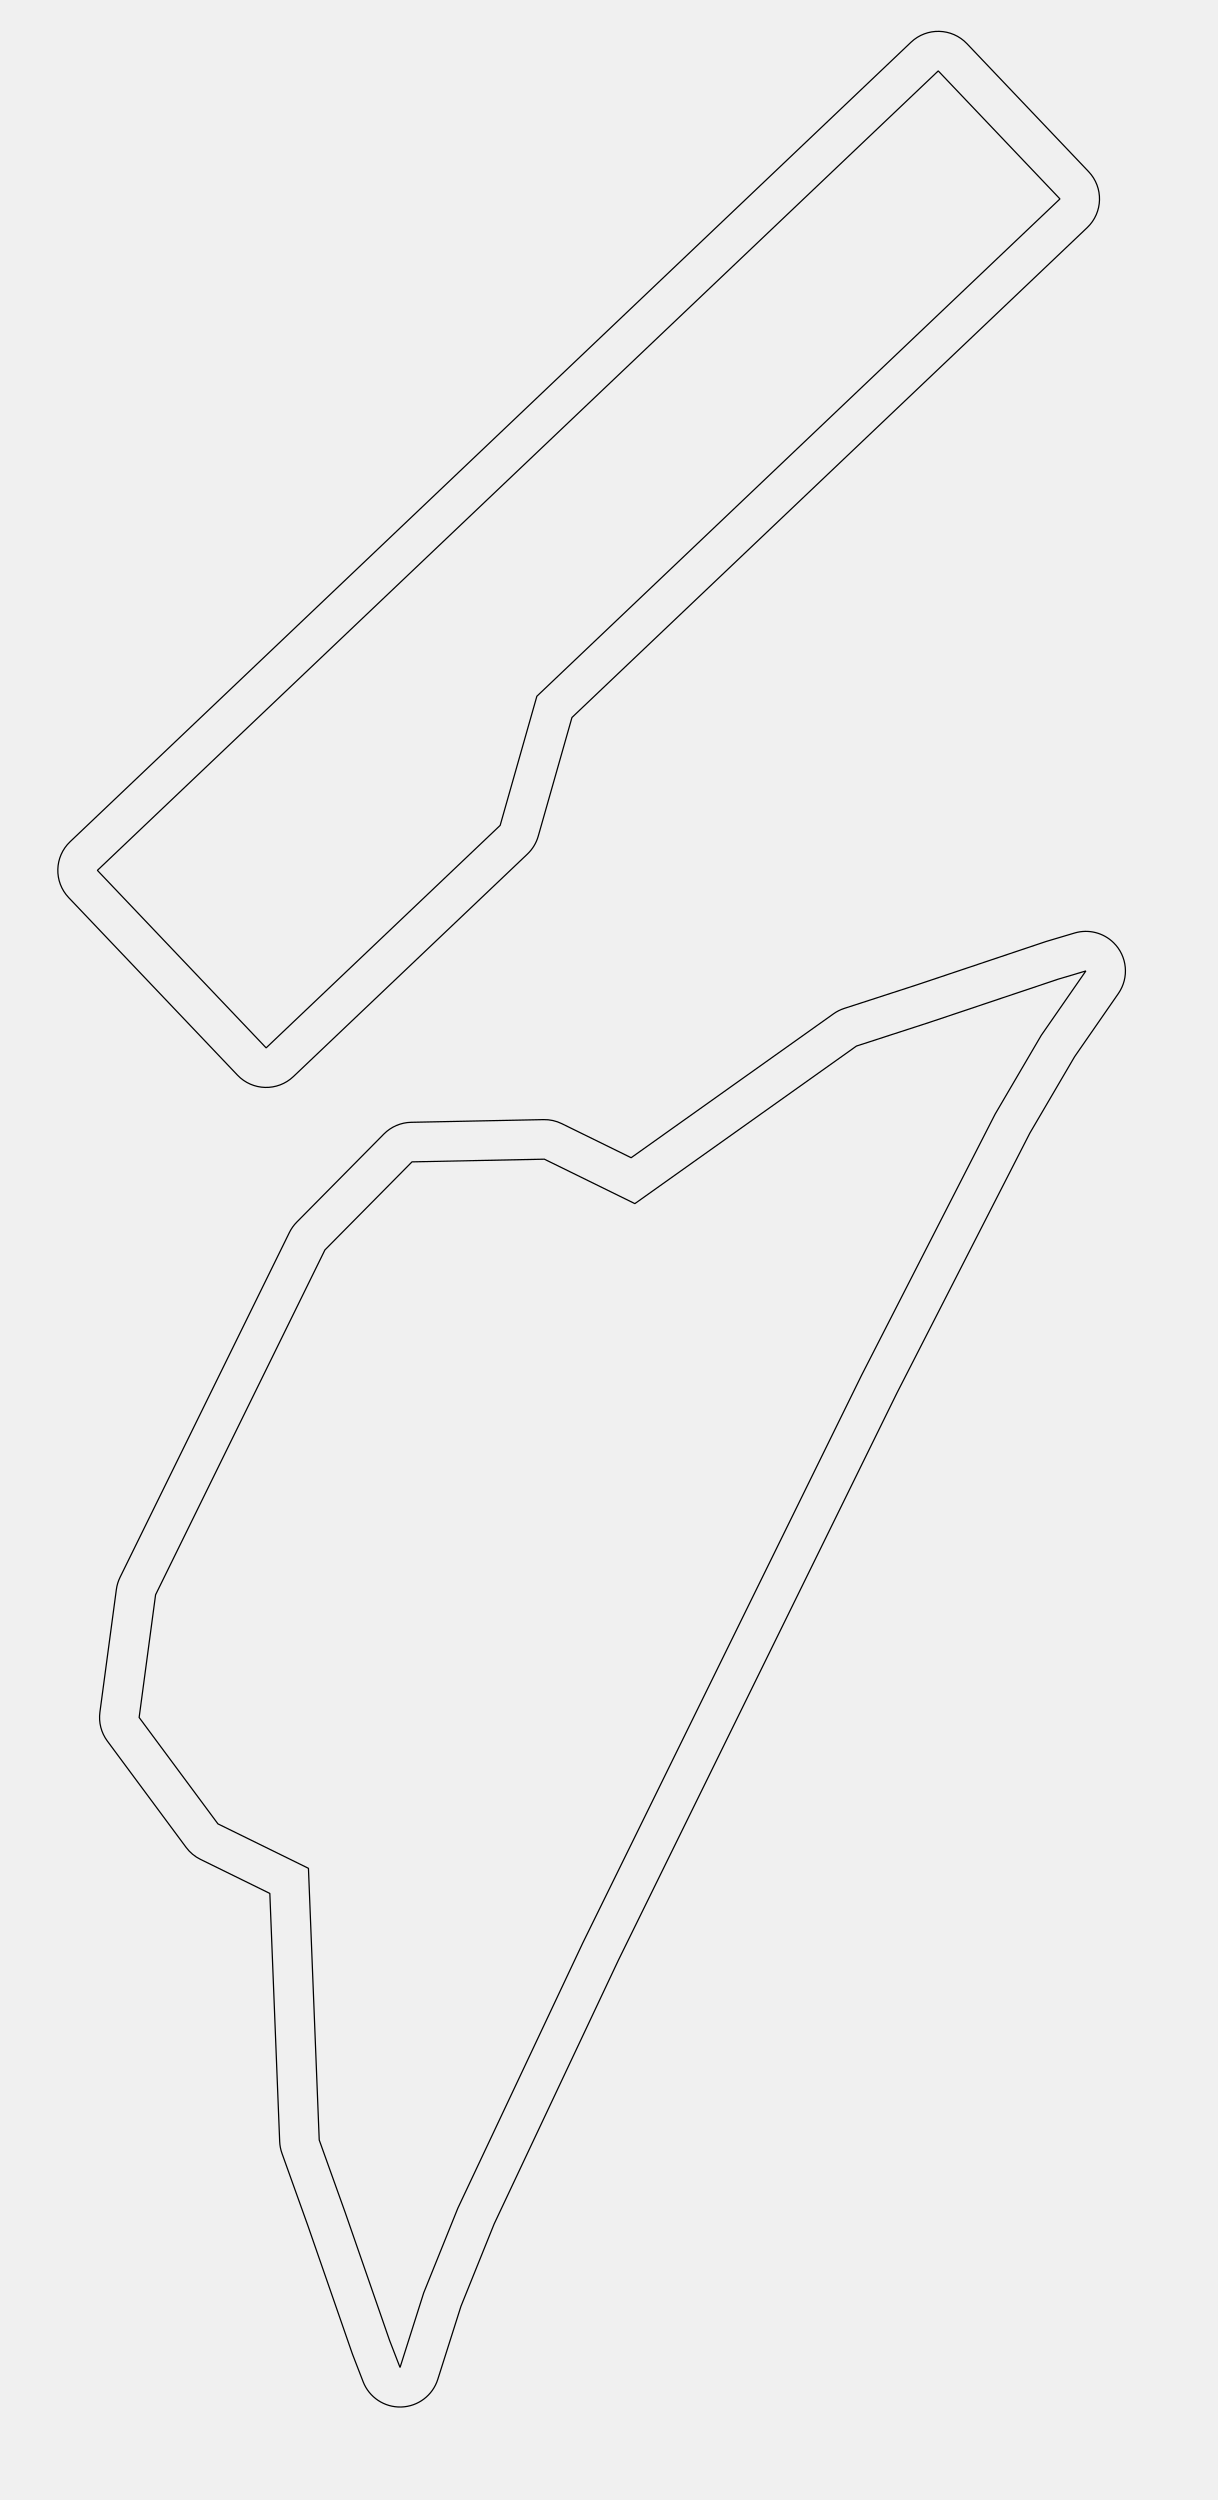
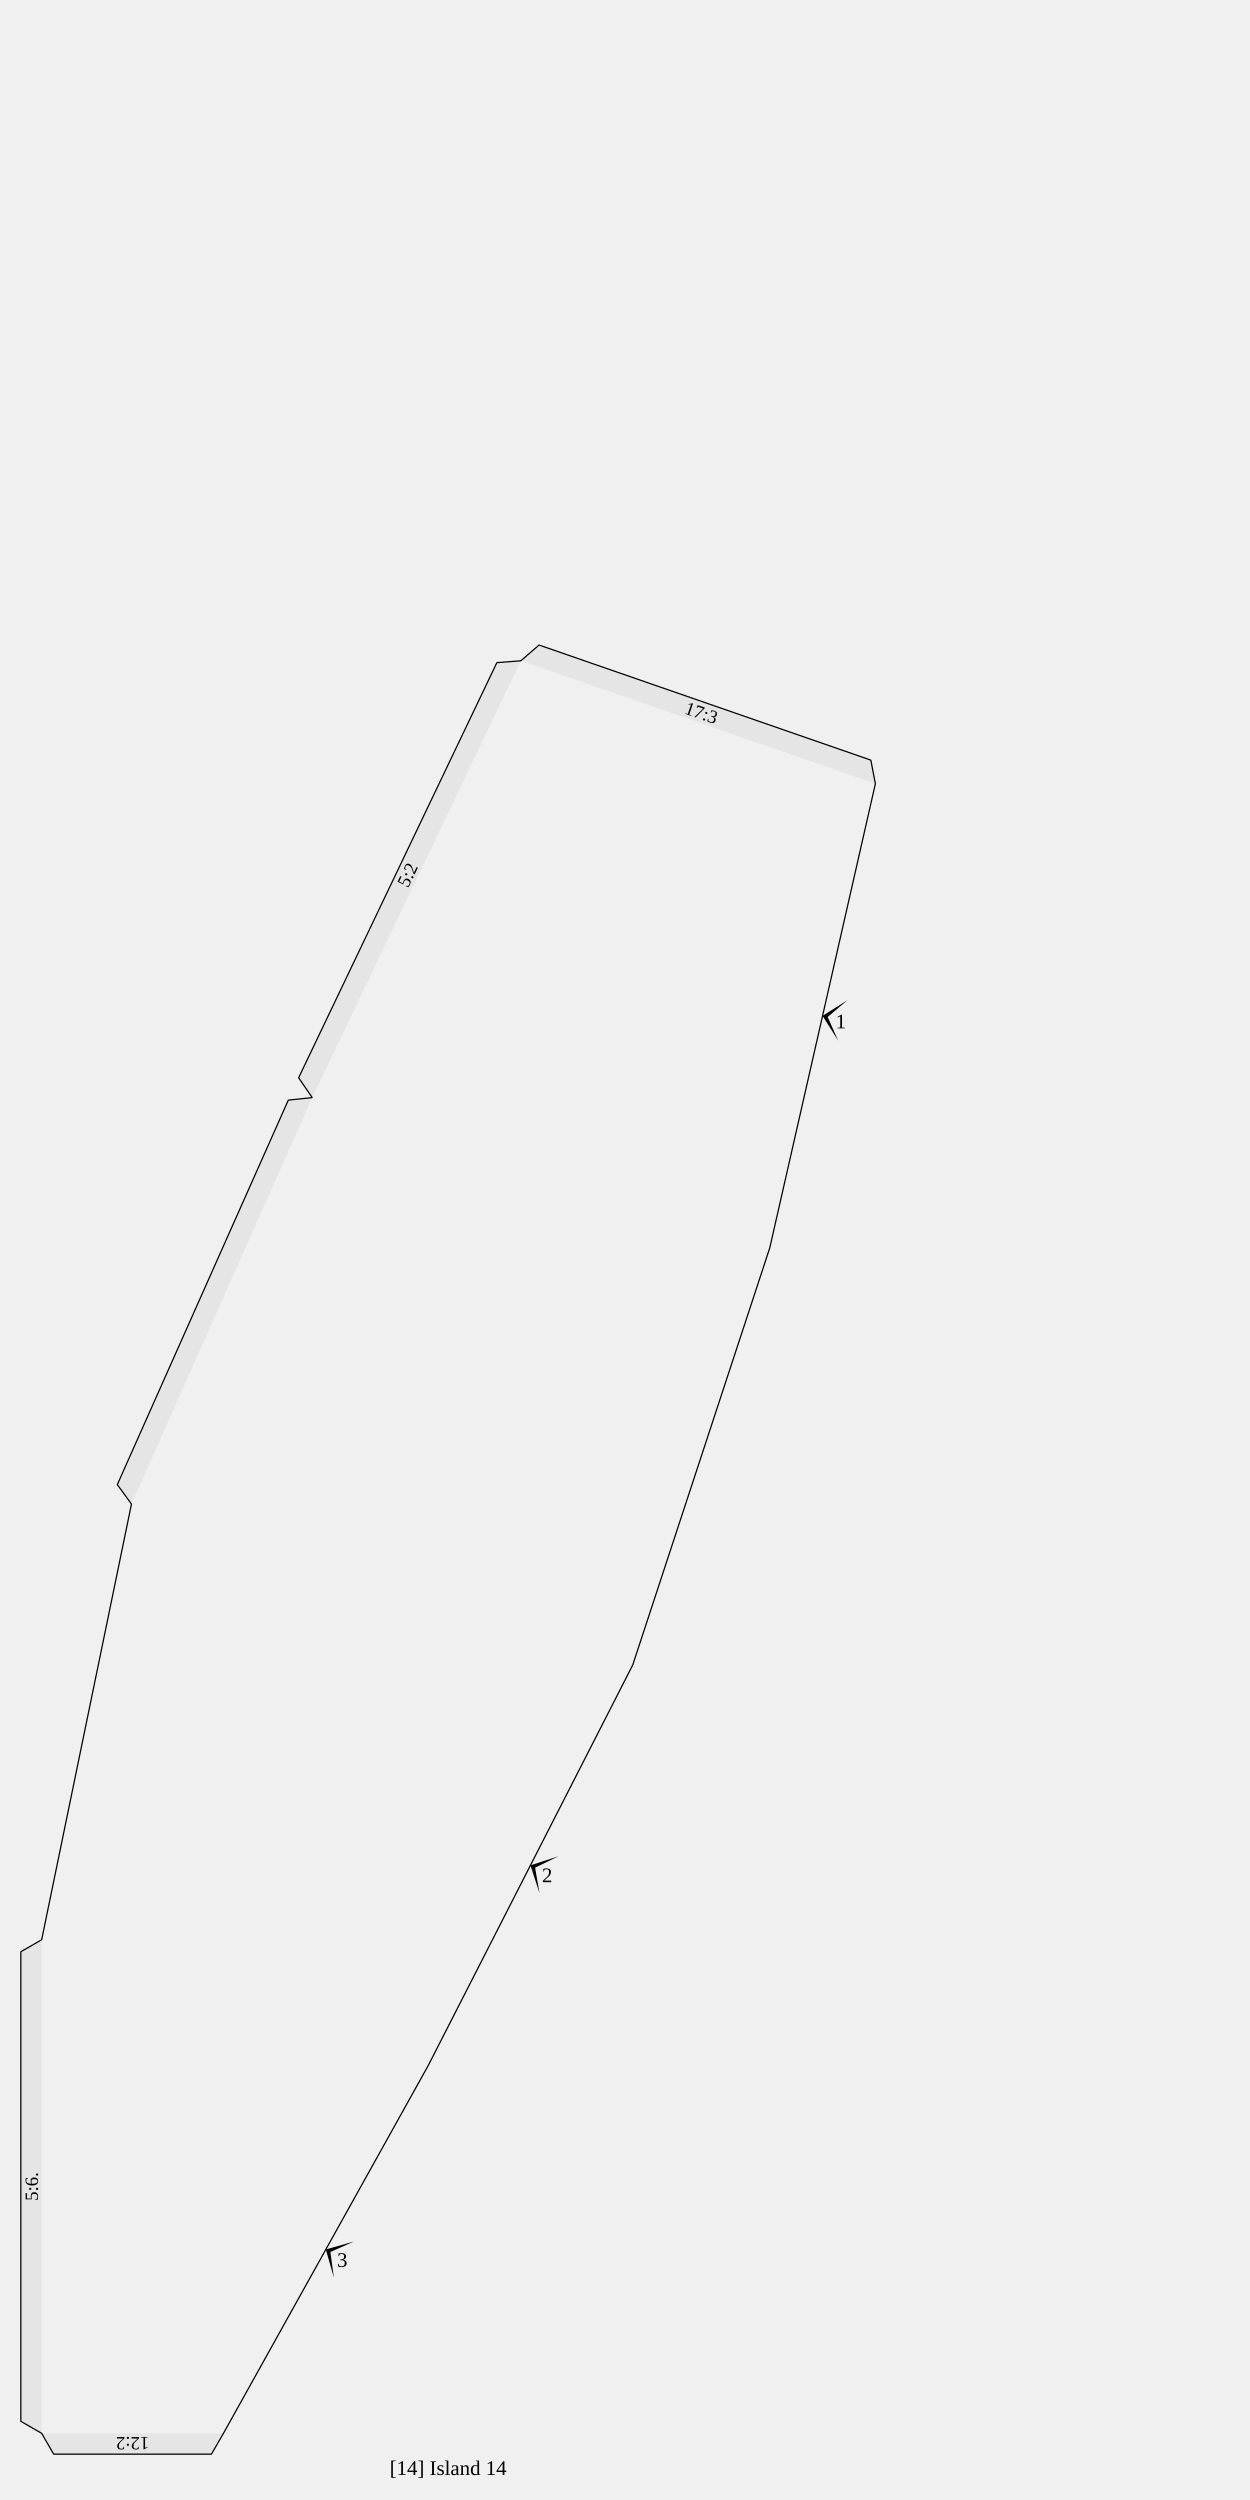
- <svg xmlns="http://www.w3.org/2000/svg" xmlns:xlink="http://www.w3.org/1999/xlink" version="1.1" width="292.10mm" height="600.00mm" viewBox="0 0 292.10 600.00" id="svg5302">
-   <defs id="defs5306" />
-   <style type="text/css" id="style5282">
+ <svg xmlns="http://www.w3.org/2000/svg" version="1.1" width="300.00mm" height="600.00mm" viewBox="0 0 300.00 600.00">
+   <style type="text/css">
    path {
        fill: none;
        stroke-linecap: butt;
        stroke-linejoin: bevel;
        stroke-dasharray: none;
    }
    path.outer {
        stroke: #000000;
        stroke-dasharray: none;
        stroke-dashoffset: 0;
        stroke-width: 0.3;
        stroke-opacity: 1.0;
    }
    path.convex {
        stroke: #000000;
        stroke-dasharray: 0.50,1.00;
        stroke-dashoffset:0;
        stroke-width:0.2;
        stroke-opacity: 1.0
    }
    path.concave {
        stroke: #000000;
        stroke-dasharray: 1.00,0.50,0.20,0.50;
        stroke-dashoffset: 0;
        stroke-width: 0.2;
        stroke-opacity: 1.0
    }
    path.freestyle {
        stroke: #000000;
        stroke-dasharray: none;
        stroke-dashoffset: 0;
        stroke-width: 0.2;
        stroke-opacity: 1.0
    }
    path.outer_background {
        stroke: #ffffff;
        stroke-opacity: 1.0;
        stroke-width: 0.5
    }
    path.inner_background {
        stroke: #ffffff;
        stroke-opacity: 1.0;
        stroke-width: 0.2
    }
    path.sticker {
        fill: #e5e5e5;
        stroke: none;
        fill-opacity: 1.0;
    }
    path.arrow {
        fill: #000000;
    }
    text {
        font-style: normal;
        fill: #000000;
        fill-opacity: 1.0;
        stroke: none;
    }
    text, tspan {
        text-anchor:middle;
    }
    </style>
-   <g id="g5286" transform="rotate(26.15527,175.4057,488.1812)" />
-   <g transform="rotate(46.44603,806.321,561.1918)" id="g5461">
-     <path xlink:href="#path5459" style="fill:none;stroke:#000000;stroke-width:0.3;stroke-linecap:butt;stroke-linejoin:bevel;stroke-dasharray:none;stroke-dashoffset:0;stroke-opacity:1" id="path762" d="m 11.518,597.91 a 9.498,9.498 0 0 0 -9.496,9.496 v 65.279 39.291 V 757 v 25.721 41.275 24.197 37.672 a 9.498,9.498 0 0 0 9.496,9.496 h 5.396 36.994 16.391 a 9.498,9.498 0 0 0 9.496,-9.496 v -37.672 -24.197 -15.627 a 9.498,9.498 0 0 0 -1.32,-4.832 l -15.07,-25.5 v -66.061 -39.291 -65.279 a 9.498,9.498 0 0 0 -9.496,-9.496 H 16.914 Z M 192.15,721.076 a 9.498,9.498 0 0 0 -8.137,5.178 l -3.172,6.227 a 9.498,9.498 0 0 0 -0.143,0.297 l -13.732,29.439 -7.932,16.572 a 9.498,9.498 0 0 0 -0.834,2.756 l -8.436,59 -17.391,6.428 a 9.498,9.498 0 0 0 -3.721,2.506 l -21.422,23.469 a 9.498,9.498 0 0 0 -2.479,6.695 l 0.918,29.703 a 9.498,9.498 0 0 0 0.584,3 l 15.986,43.24 15.986,43.238 a 9.498,9.498 0 0 0 1.508,2.658 l 18.627,23.158 a 9.498,9.498 0 0 0 6.238,3.475 l 31.537,3.887 a 9.498,9.498 0 0 0 4.455,-0.518 l 17.391,-6.43 44.787,39.32 a 9.498,9.498 0 0 0 2.426,1.549 l 16.805,7.428 29.58,13.428 a 9.498,9.498 0 0 0 0.305,0.133 l 6.459,2.664 a 9.498,9.498 0 0 0 11.939,-13.361 l -8.896,-16.148 -8.824,-19.375 -25.354,-65.289 -26.283,-71.092 -26.285,-71.092 -23.217,-66.078 -5.902,-20.455 -3.748,-18.053 a 9.498,9.498 0 0 0 -9.625,-7.557 z" />
-     <path id="path5459" style="fill:none;stroke:#000000;stroke-width:0.3;stroke-linecap:butt;stroke-linejoin:bevel;stroke-dasharray:none;stroke-dashoffset:0;stroke-opacity:1" d="m 53.907,607.405 v 65.28 39.291 68.655 l 16.391,27.737 v 15.627 24.199 37.672 h -16.391 -36.993 -5.397 v -37.672 -24.199 l 10e-6,-41.274 v -25.721 -45.022 -39.292 -65.28 h 5.397 z m 231.978,457.28 -16.849,-7.447 -49.039,-43.054 -22.697,8.392 -31.537,-3.887 -18.627,-23.157 -15.987,-43.239 -15.987,-43.239 -0.918,-29.705 21.423,-23.468 22.697,-8.392 9.236,-64.6 7.952,-16.617 13.751,-29.482 3.172,-6.227 3.822,18.406 6.078,21.062 23.332,66.408 26.311,71.164 26.311,71.164 25.48,65.614 9.085,19.951 9.071,16.466 -6.46,-2.666 z" />
+   <g>
+     <text transform="translate(107.5455 594)" style="font-size:5.00">
+       <tspan>[14] Island 14</tspan>
+     </text>
+     <path class="sticker" d=" M 74.937 263.426 L 71.669 258.666 L 119.247 159.038 L 125.003 158.588 Z M 53.631 584 L 50.744 589 L 12.887 589 L 10 584 Z M 125.003 158.588 L 129.369 154.81 L 209.002 182.431 L 210.091 188.101 Z M 10 584 L 5 581.113 L 5 468.42 L 10 465.533 Z M 31.552 360.974 L 28.156 356.304 L 69.195 264.032 L 74.937 263.426 Z " />
+     <path class="outer" d=" M 184.741 299.502 L 151.849 399.613 L 102.77 495.74 L 53.631 584 L 50.744 589 L 12.887 589 L 10 584 L 5 581.113 L 5 468.42 L 10 465.533 L 31.552 360.974 L 28.156 356.304 L 69.195 264.032 L 74.937 263.426 L 71.669 258.666 L 119.247 159.038 L 125.003 158.588 L 129.369 154.81 L 209.002 182.431 L 210.091 188.101 Z " />
+     <g>
+       <path transform="matrix(1.109418 -4.875366 4.875366 1.109418 197.416 243.8016)" class="arrow" d="M 0 0 L 1 1 L 0 0.25 L -1 1 Z" />
+       <text transform="translate(201.8038 246.8001)" style="font-size:5.00">
+         <tspan>1</tspan>
+       </text>
+     </g>
+     <g>
+       <path transform="matrix(2.27366 -4.453142 4.453142 2.27366 127.3095 447.6765)" class="arrow" d="M 0 0 L 1 1 L 0 0.25 L -1 1 Z" />
+       <text transform="translate(131.3174 451.7228)" style="font-size:5.00">
+         <tspan>2</tspan>
+       </text>
+     </g>
+     <text transform="matrix(0.430938 -0.902382 0.902382 0.430938 99.15793 210.619)" style="font-size:4.50">
+       <tspan>5:2</tspan>
+     </text>
+     <text transform="matrix(-1 0 -0 -1 31.81528 584.9)" style="font-size:4.50">
+       <tspan>12:2</tspan>
+     </text>
+     <g>
+       <path transform="matrix(2.432211 -4.368563 4.368563 2.432211 78.20012 539.8698)" class="arrow" d="M 0 0 L 1 1 L 0 0.25 L -1 1 Z" />
+       <text transform="translate(82.13183 544.0588)" style="font-size:5.00">
+         <tspan>3</tspan>
+       </text>
+     </g>
+     <text transform="matrix(0.94478 0.327704 -0.327704 0.94478 167.842 172.4942)" style="font-size:4.50">
+       <tspan>17:3</tspan>
+     </text>
+     <text transform="matrix(-0 -1 1 -0 9.100025 524.7664)" style="font-size:4.50">
+       <tspan>5:6.</tspan>
+     </text>
  </g>
</svg>
